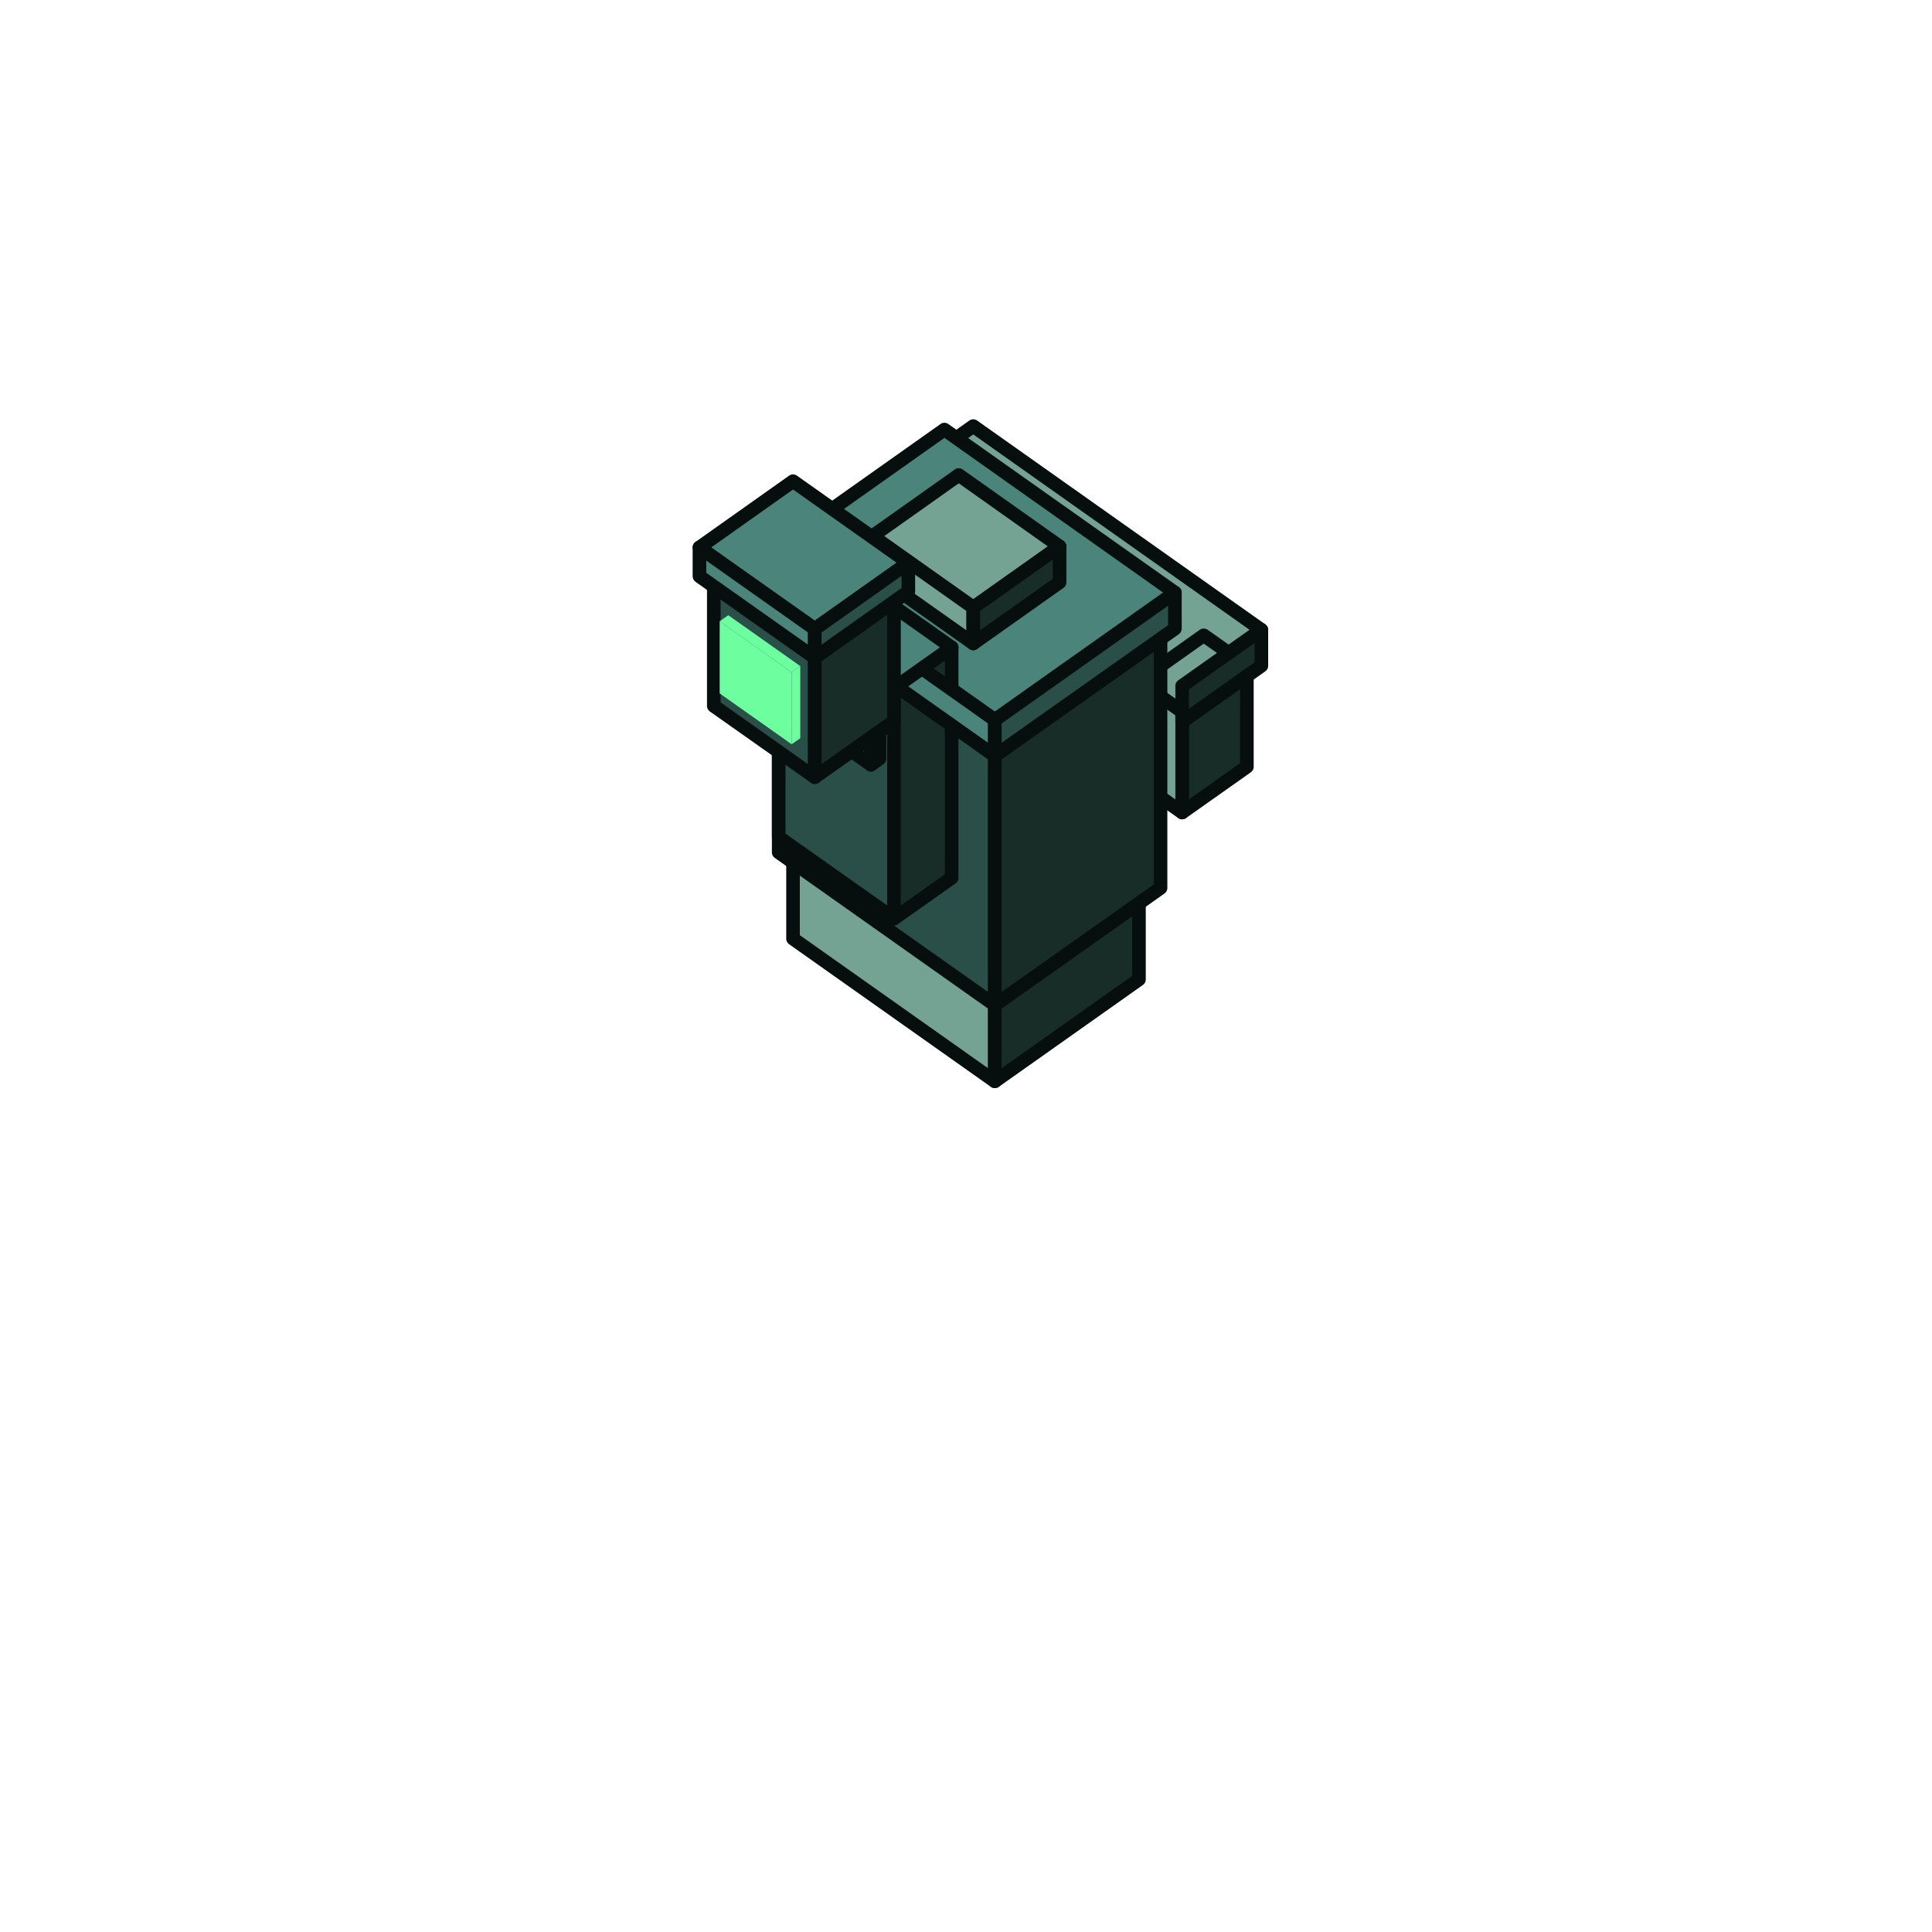
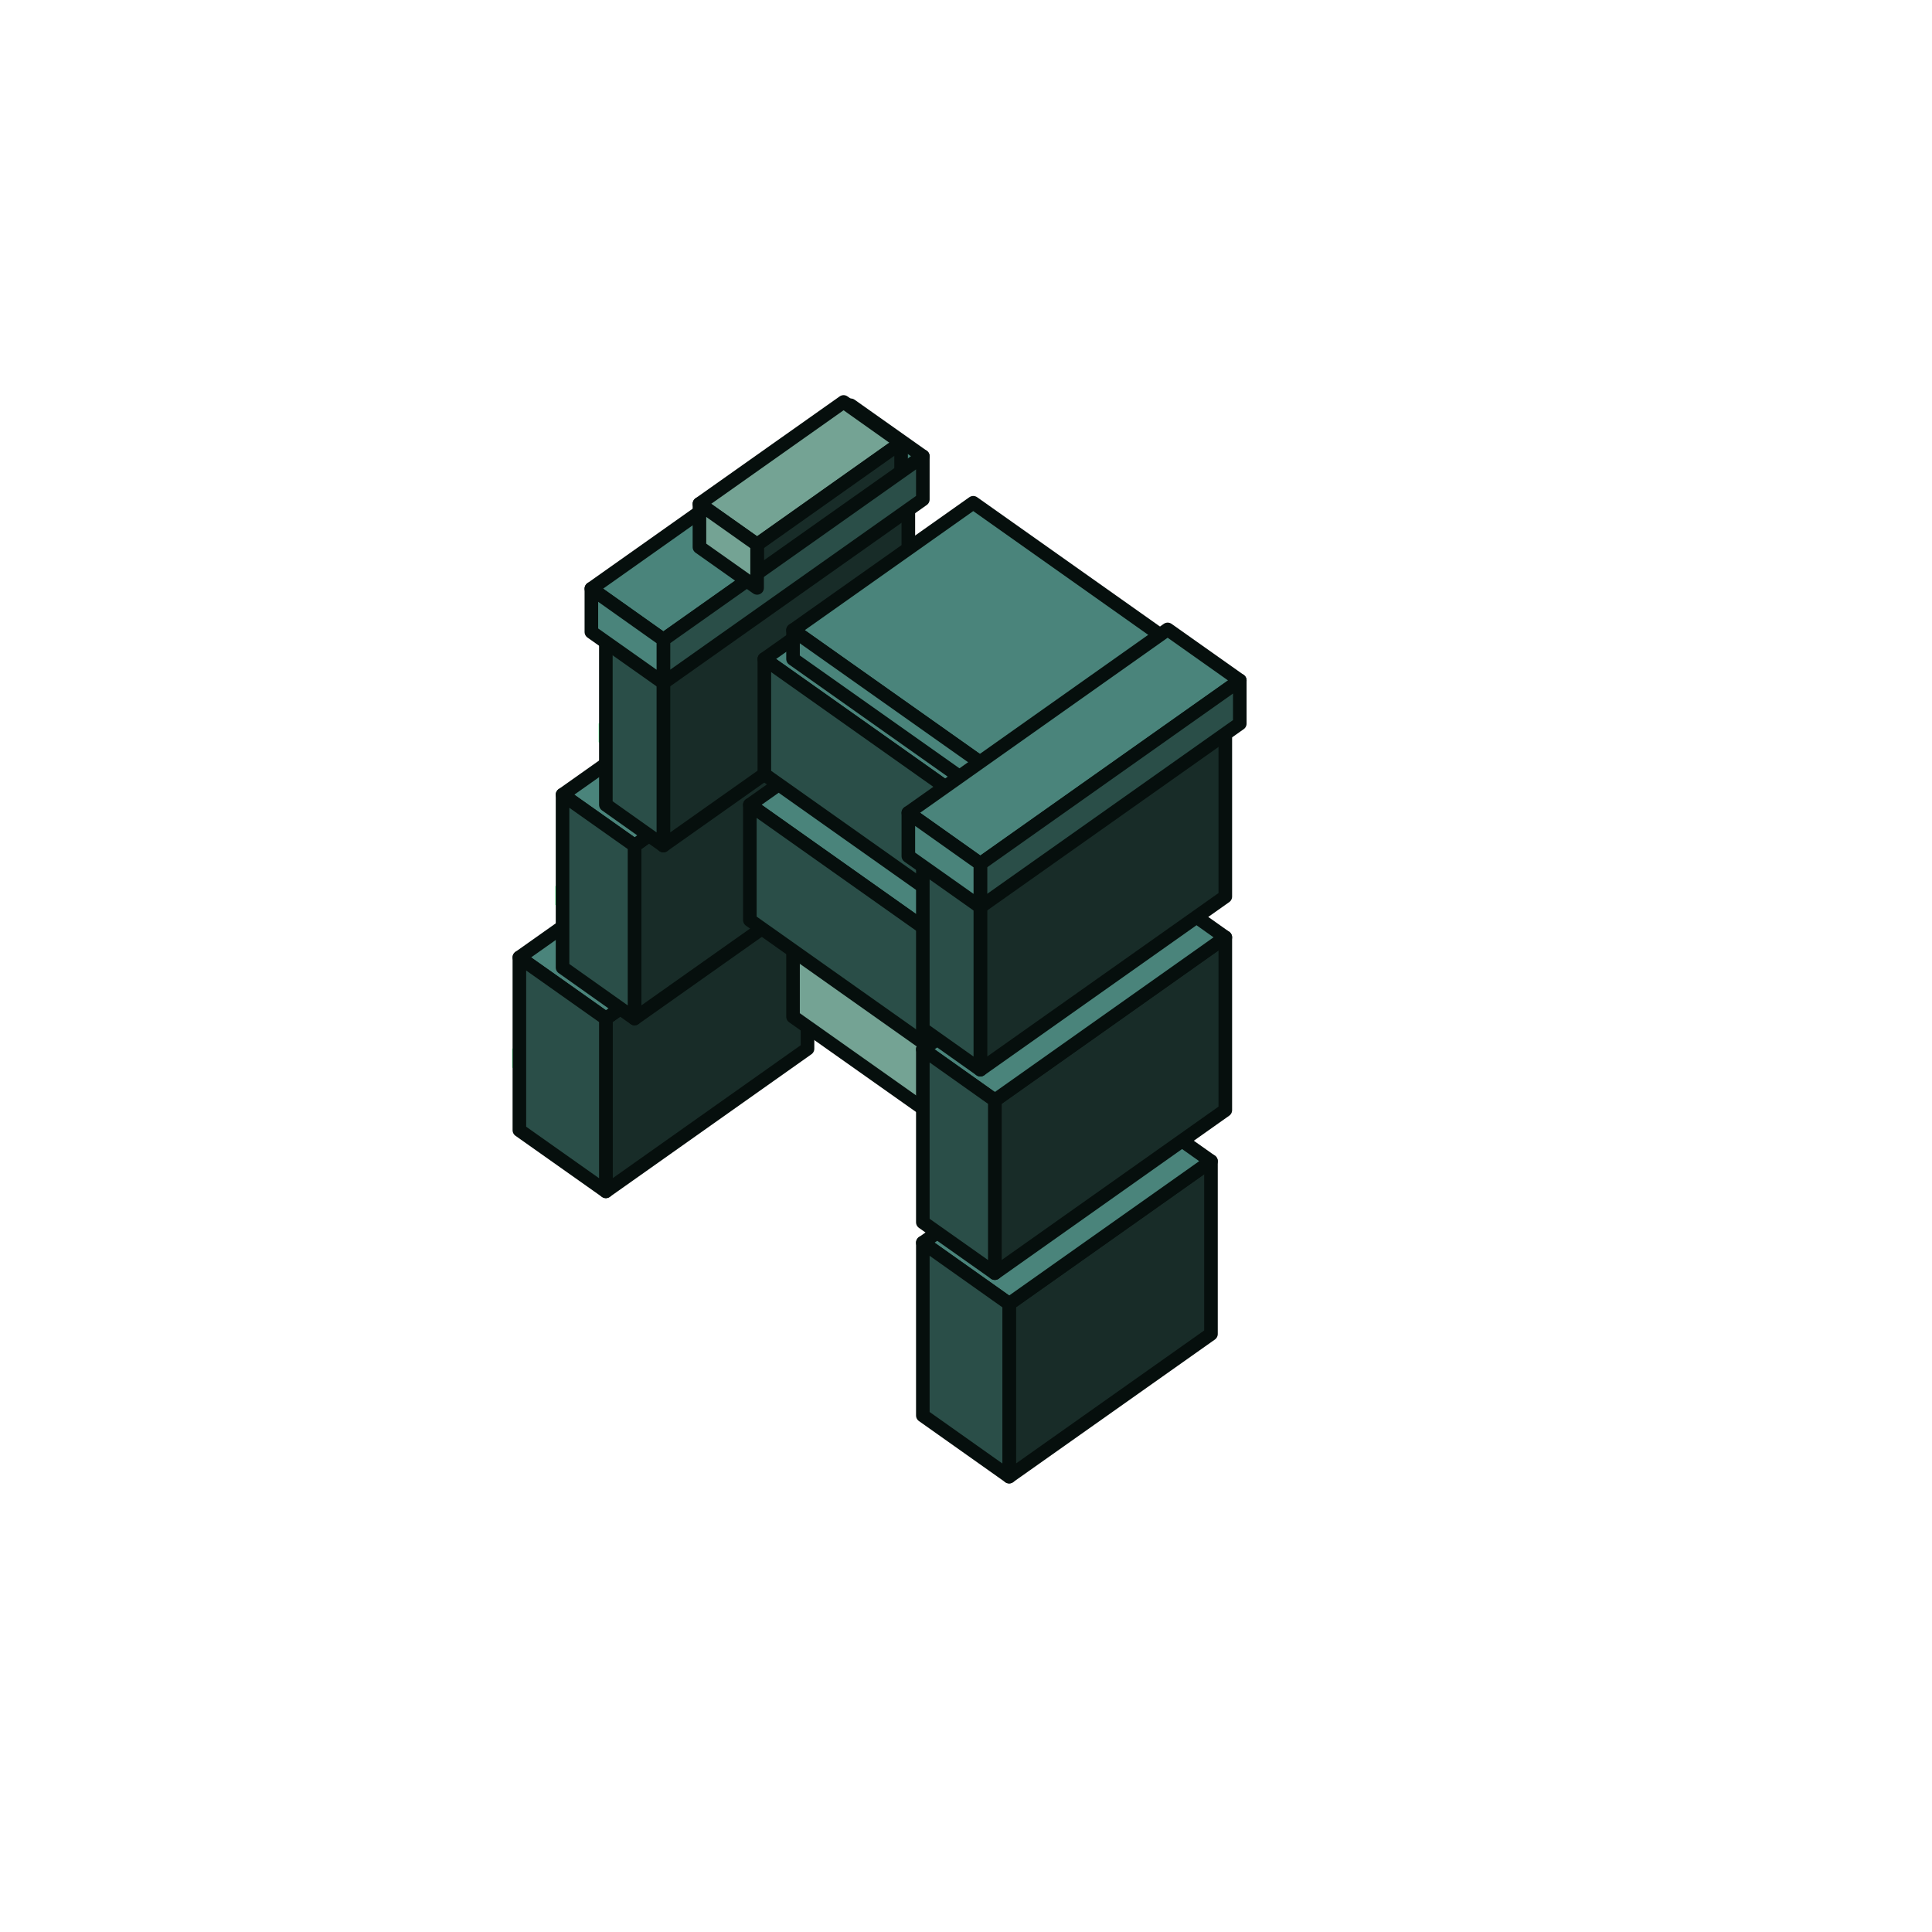
<svg xmlns="http://www.w3.org/2000/svg" viewBox="0 0 128 128" width="128" height="128" data-part-id="strix_body" data-type="body" data-direction="north">
  <g stroke="#060f0d" stroke-width="0.9" stroke-linejoin="round">
-     <path d="M66.39 37.69 L67.82 38.7 L67.82 33.93 L66.39 32.92 Z" fill="#6dff9f" stroke="none" />
-     <path d="M67.82 38.7 L68.39 38.3 L68.39 33.53 L67.82 33.93 Z" fill="#6dff9f" stroke="none" />
-     <path d="M67.82 33.93 L68.39 33.53 L66.96 32.51 L66.39 32.92 Z" fill="#6dff9f" stroke="none" />
-     <path d="M63.05 43.03 L67.34 40.0 L67.34 33.31 L63.05 36.35 Z" fill="#182c28" />
-     <path d="M60.18 41.01 L63.05 43.03 L63.05 36.35 L60.18 34.33 Z" fill="#74a394" />
-     <path d="M63.05 36.35 L67.34 33.31 L64.48 31.29 L60.18 34.33 Z" fill="#74a394" />
-     <path d="M65.91 65.92 L75.46 59.17 L62.09 49.72 L52.54 56.47 Z" fill="#74a394" />
-     <path d="M52.54 62.19 L65.91 71.64 L65.91 65.92 L52.54 56.47 Z" fill="#74a394" />
-     <path d="M65.91 71.64 L75.46 64.89 L75.46 59.17 L65.91 65.92 Z" fill="#182c28" />
-     <path d="M64.48 47.19 L74.98 54.61 L74.98 41.25 L64.48 33.83 Z" fill="#182c28" />
-     <path d="M80.23 47.48 L81.66 48.49 L81.66 43.72 L80.23 42.71 Z" fill="#6dff9f" stroke="none" />
-     <path d="M81.66 48.49 L82.23 48.09 L82.23 43.31 L81.66 43.72 Z" fill="#6dff9f" stroke="none" />
-     <path d="M78.32 45.44 L83.57 41.73 L64.48 28.23 L59.23 31.94 Z" fill="#74a394" />
-     <path d="M74.98 54.61 L75.55 54.21 L75.55 40.85 L74.98 41.25 Z" fill="#182c28" />
-     <path d="M81.66 43.72 L82.23 43.31 L80.8 42.3 L80.23 42.71 Z" fill="#6dff9f" stroke="none" />
-     <path d="M59.23 34.33 L78.32 47.83 L78.32 45.44 L59.23 31.94 Z" fill="#74a394" />
-     <path d="M74.98 41.25 L75.55 40.85 L65.05 33.42 L64.48 33.83 Z" fill="#2a4e48" />
-     <path d="M78.32 53.83 L82.61 50.8 L82.61 44.11 L78.32 47.15 Z" fill="#182c28" />
-     <path d="M75.46 51.81 L78.32 53.83 L78.32 47.15 L75.46 45.13 Z" fill="#74a394" />
-     <path d="M78.32 47.15 L82.61 44.11 L79.75 42.09 L75.46 45.13 Z" fill="#74a394" />
-     <path d="M51.59 56.47 L65.91 66.59 L65.91 49.41 L51.59 39.28 Z" fill="#2a4e48" />
-     <path d="M65.91 66.59 L76.89 58.83 L76.89 41.65 L65.91 49.41 Z" fill="#182c28" />
-     <path d="M51.97 55.97 L57.7 60.02 L57.7 58.59 L51.97 54.54 Z" fill="#4a847b" />
-     <path d="M57.7 58.59 L58.27 58.18 L52.54 54.13 L51.97 54.54 Z" fill="#4a847b" />
-     <path d="M78.32 47.83 L83.57 44.11 L83.57 41.73 L78.32 45.44 Z" fill="#182c28" />
-     <path d="M65.91 49.41 L76.89 41.65 L62.57 31.52 L51.59 39.28 Z" fill="#4a847b" />
-     <path d="M57.7 60.02 L58.27 59.62 L58.27 58.18 L57.7 58.59 Z" fill="#2a4e48" />
-     <path d="M65.91 47.7 L77.84 39.26 L62.57 28.46 L50.64 36.9 Z" fill="#4a847b" />
-     <path d="M51.59 55.46 L59.23 60.86 L59.23 45.59 L51.59 40.19 Z" fill="#2a4e48" />
-     <path d="M64.48 40.25 L70.2 36.2 L63.52 31.47 L57.8 35.52 Z" fill="#74a394" />
-     <path d="M57.8 37.91 L64.48 42.63 L64.48 40.25 L57.8 35.52 Z" fill="#74a394" />
-     <path d="M59.23 60.86 L63.05 58.16 L63.05 42.89 L59.23 45.59 Z" fill="#182c28" />
-     <path d="M50.64 39.28 L65.91 50.08 L65.91 47.7 L50.64 36.9 Z" fill="#4a847b" />
-     <path d="M64.48 42.63 L70.2 38.58 L70.2 36.2 L64.48 40.25 Z" fill="#182c28" />
-     <path d="M51.97 46.62 L57.7 50.67 L57.7 49.23 L51.97 45.18 Z" fill="#4a847b" />
-     <path d="M65.91 50.08 L77.84 41.65 L77.84 39.26 L65.91 47.7 Z" fill="#2a4e48" />
-     <path d="M57.7 49.23 L58.27 48.83 L52.54 44.78 L51.97 45.18 Z" fill="#4a847b" />
-     <path d="M59.23 45.59 L63.05 42.89 L55.41 37.49 L51.59 40.19 Z" fill="#4a847b" />
-     <path d="M57.7 50.67 L58.27 50.26 L58.27 48.83 L57.7 49.23 Z" fill="#2a4e48" />
-     <path d="M47.29 46.77 L53.98 51.49 L53.98 42.9 L47.29 38.18 Z" fill="#2a4e48" />
-     <path d="M47.68 45.94 L52.45 49.31 L52.45 44.54 L47.68 41.16 Z" fill="#6dff9f" stroke="none" />
-     <path d="M53.98 51.49 L59.23 47.78 L59.23 39.19 L53.98 42.9 Z" fill="#182c28" />
-     <path d="M53.98 42.9 L59.23 39.19 L52.54 34.46 L47.29 38.18 Z" fill="#4a847b" />
-     <path d="M52.45 49.31 L53.02 48.91 L53.02 44.13 L52.45 44.54 Z" fill="#6dff9f" stroke="none" />
-     <path d="M52.45 44.54 L53.02 44.13 L48.25 40.76 L47.68 41.16 Z" fill="#6dff9f" stroke="none" />
-     <path d="M53.98 41.67 L60.18 37.28 L52.54 31.88 L46.34 36.27 Z" fill="#4a847b" />
-     <path d="M46.34 38.18 L53.98 43.58 L53.98 41.67 L46.34 36.27 Z" fill="#4a847b" />
-     <path d="M53.98 43.58 L60.18 39.19 L60.18 37.28 L53.98 41.67 Z" fill="#2a4e48" />
+     <path d="M34.41 71.06 L47.77 61.61 L47.77 60.37 L34.41 69.82 Z" fill="#6dff9f" stroke="none" />
+     <path d="M34.41 69.82 L47.77 60.37 L47.29 60.04 L33.93 69.49 Z" fill="#6dff9f" stroke="none" />
+     <path d="M33.93 70.73 L34.41 71.06 L34.41 69.82 L33.93 69.49 Z" fill="#6dff9f" stroke="none" />
+     <path d="M40.14 78.93 L53.5 69.48 L53.5 58.03 L40.14 67.48 Z" fill="#182c28" />
+     <path d="M40.14 67.48 L53.5 58.03 L47.77 53.98 L34.41 63.43 Z" fill="#4a847b" />
+     <path d="M34.41 74.88 L40.14 78.93 L40.14 67.48 L34.41 63.43 Z" fill="#2a4e48" />
+     <path d="M37.27 60.28 L52.54 49.48 L52.54 48.24 L37.27 59.04 Z" fill="#6dff9f" stroke="none" />
+     <path d="M37.27 59.04 L52.54 48.24 L52.07 47.91 L36.79 58.71 Z" fill="#6dff9f" stroke="none" />
+     <path d="M42.04 67.48 L57.32 56.68 L57.32 45.22 L42.04 56.02 Z" fill="#182c28" />
+     <path d="M36.79 59.95 L37.27 60.28 L37.27 59.04 L36.79 58.71 Z" fill="#6dff9f" stroke="none" />
+     <path d="M42.04 56.02 L57.32 45.22 L52.54 41.85 L37.27 52.65 Z" fill="#4a847b" />
+     <path d="M64.0 69.73 L73.55 62.98 L62.09 54.88 L52.54 61.63 Z" fill="#74a394" />
+     <path d="M37.27 64.1 L42.04 67.48 L42.04 56.02 L37.27 52.65 Z" fill="#2a4e48" />
+     <path d="M52.54 67.36 L64.0 75.46 L64.0 69.73 L52.54 61.63 Z" fill="#74a394" />
+     <path d="M40.14 49.5 L56.36 38.03 L56.36 36.79 L40.14 48.26 Z" fill="#6dff9f" stroke="none" />
+     <path d="M40.14 48.26 L56.36 36.79 L55.89 36.45 L39.66 47.93 Z" fill="#6dff9f" stroke="none" />
+     <path d="M64.0 75.46 L73.55 68.71 L73.55 62.98 L64.0 69.73 Z" fill="#182c28" />
+     <path d="M43.95 56.02 L60.18 44.55 L60.18 33.09 L43.95 44.57 Z" fill="#182c28" />
+     <path d="M64.95 64.12 L76.41 56.02 L61.14 45.22 L49.68 53.32 Z" fill="#4a847b" />
+     <path d="M56.75 29.28 L58.65 30.63 L58.65 29.68 L56.75 28.33 Z" fill="#6dff9f" stroke="none" />
+     <path d="M58.65 29.68 L59.13 29.34 L57.22 27.99 L56.75 28.33 Z" fill="#6dff9f" stroke="none" />
+     <path d="M58.65 30.63 L59.13 30.3 L59.13 29.34 L58.65 29.68 Z" fill="#6dff9f" stroke="none" />
+     <path d="M49.68 60.96 L64.95 71.76 L64.95 64.12 L49.68 53.32 Z" fill="#2a4e48" />
+     <path d="M39.66 49.17 L40.14 49.5 L40.14 48.26 L39.66 47.93 Z" fill="#6dff9f" stroke="none" />
+     <path d="M43.95 44.57 L60.18 33.09 L56.36 30.39 L40.14 41.87 Z" fill="#4a847b" />
+     <path d="M64.95 71.76 L76.41 63.66 L76.41 56.02 L64.95 64.12 Z" fill="#182c28" />
+     <path d="M66.86 97.83 L80.23 88.38 L80.23 76.93 L66.86 86.38 Z" fill="#182c28" />
+     <path d="M67.82 55.81 L80.23 47.04 L63.05 34.89 L50.64 43.66 Z" fill="#4a847b" />
+     <path d="M40.14 53.32 L43.95 56.02 L43.95 44.57 L40.14 41.87 Z" fill="#2a4e48" />
+     <path d="M43.95 42.38 L61.14 30.23 L56.36 26.85 L39.18 39.0 Z" fill="#4a847b" />
+     <path d="M50.16 36.08 L59.7 29.33 L55.89 26.63 L46.34 33.38 Z" fill="#74a394" />
+     <path d="M67.82 52.55 L79.75 44.11 L64.48 33.31 L52.54 41.75 Z" fill="#4a847b" />
+     <path d="M50.16 38.95 L59.7 32.2 L59.7 29.33 L50.16 36.08 Z" fill="#182c28" />
+     <path d="M43.95 45.24 L61.14 33.09 L61.14 30.23 L43.95 42.38 Z" fill="#2a4e48" />
+     <path d="M50.64 51.3 L67.82 63.45 L67.82 55.81 L50.64 43.66 Z" fill="#2a4e48" />
+     <path d="M66.86 86.38 L80.23 76.93 L74.5 72.88 L61.14 82.33 Z" fill="#4a847b" />
+     <path d="M61.14 93.78 L66.86 97.83 L66.86 86.38 L61.14 82.33 Z" fill="#2a4e48" />
+     <path d="M46.34 36.25 L50.16 38.95 L50.16 36.08 L46.34 33.38 Z" fill="#74a394" />
+     <path d="M67.82 63.45 L80.23 54.67 L80.23 47.04 L67.82 55.81 Z" fill="#182c28" />
+     <path d="M52.54 43.66 L67.82 54.46 L67.82 52.55 L52.54 41.75 Z" fill="#4a847b" />
+     <path d="M65.91 84.35 L81.18 73.55 L81.18 62.1 L65.91 72.9 Z" fill="#182c28" />
+     <path d="M67.82 54.46 L79.75 46.02 L79.75 44.11 L67.82 52.55 Z" fill="#2a4e48" />
+     <path d="M39.18 41.87 L43.95 45.24 L43.95 42.38 L39.18 39.0 Z" fill="#4a847b" />
+     <path d="M65.91 72.9 L81.18 62.1 L76.41 58.72 L61.14 69.52 Z" fill="#4a847b" />
+     <path d="M61.14 80.98 L65.91 84.35 L65.91 72.9 L61.14 69.52 Z" fill="#2a4e48" />
+     <path d="M64.95 70.87 L81.18 59.4 L81.18 47.94 L64.95 59.42 Z" fill="#182c28" />
+     <path d="M64.95 59.42 L81.18 47.94 L77.36 45.24 L61.14 56.72 Z" fill="#4a847b" />
+     <path d="M61.14 68.17 L64.95 70.87 L64.95 59.42 L61.14 56.72 Z" fill="#2a4e48" />
+     <path d="M64.95 57.23 L82.14 45.08 L77.36 41.7 L60.18 53.85 Z" fill="#4a847b" />
+     <path d="M64.95 60.09 L82.14 47.94 L82.14 45.08 L64.95 57.23 Z" fill="#2a4e48" />
+     <path d="M60.18 56.72 L64.95 60.09 L64.95 57.23 L60.18 53.85 Z" fill="#4a847b" />
  </g>
</svg>
